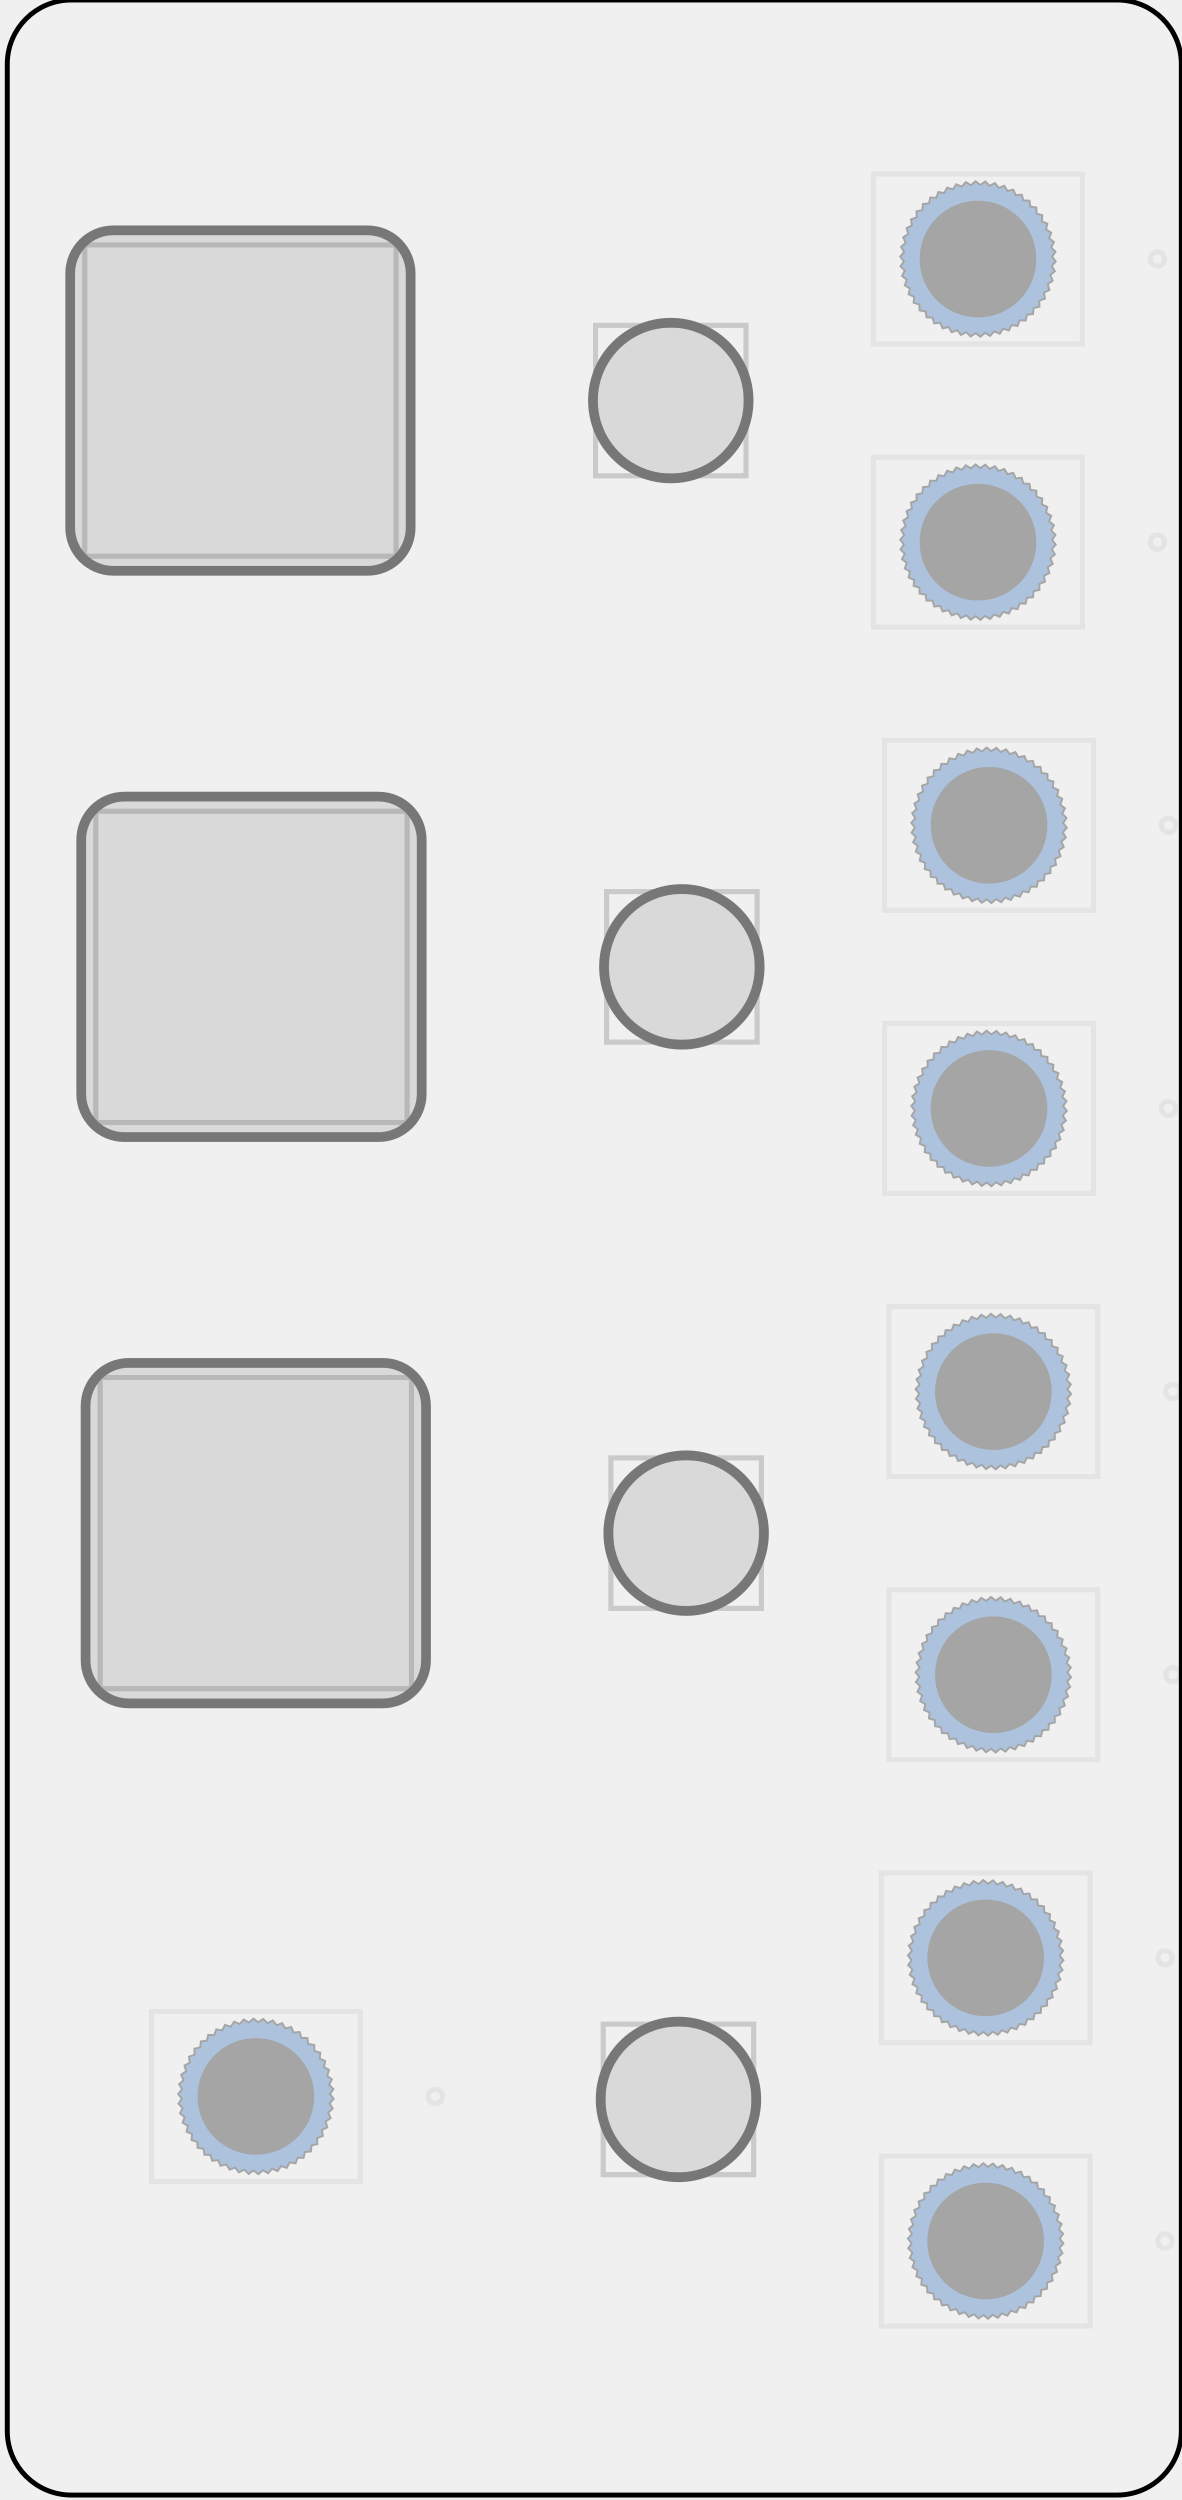
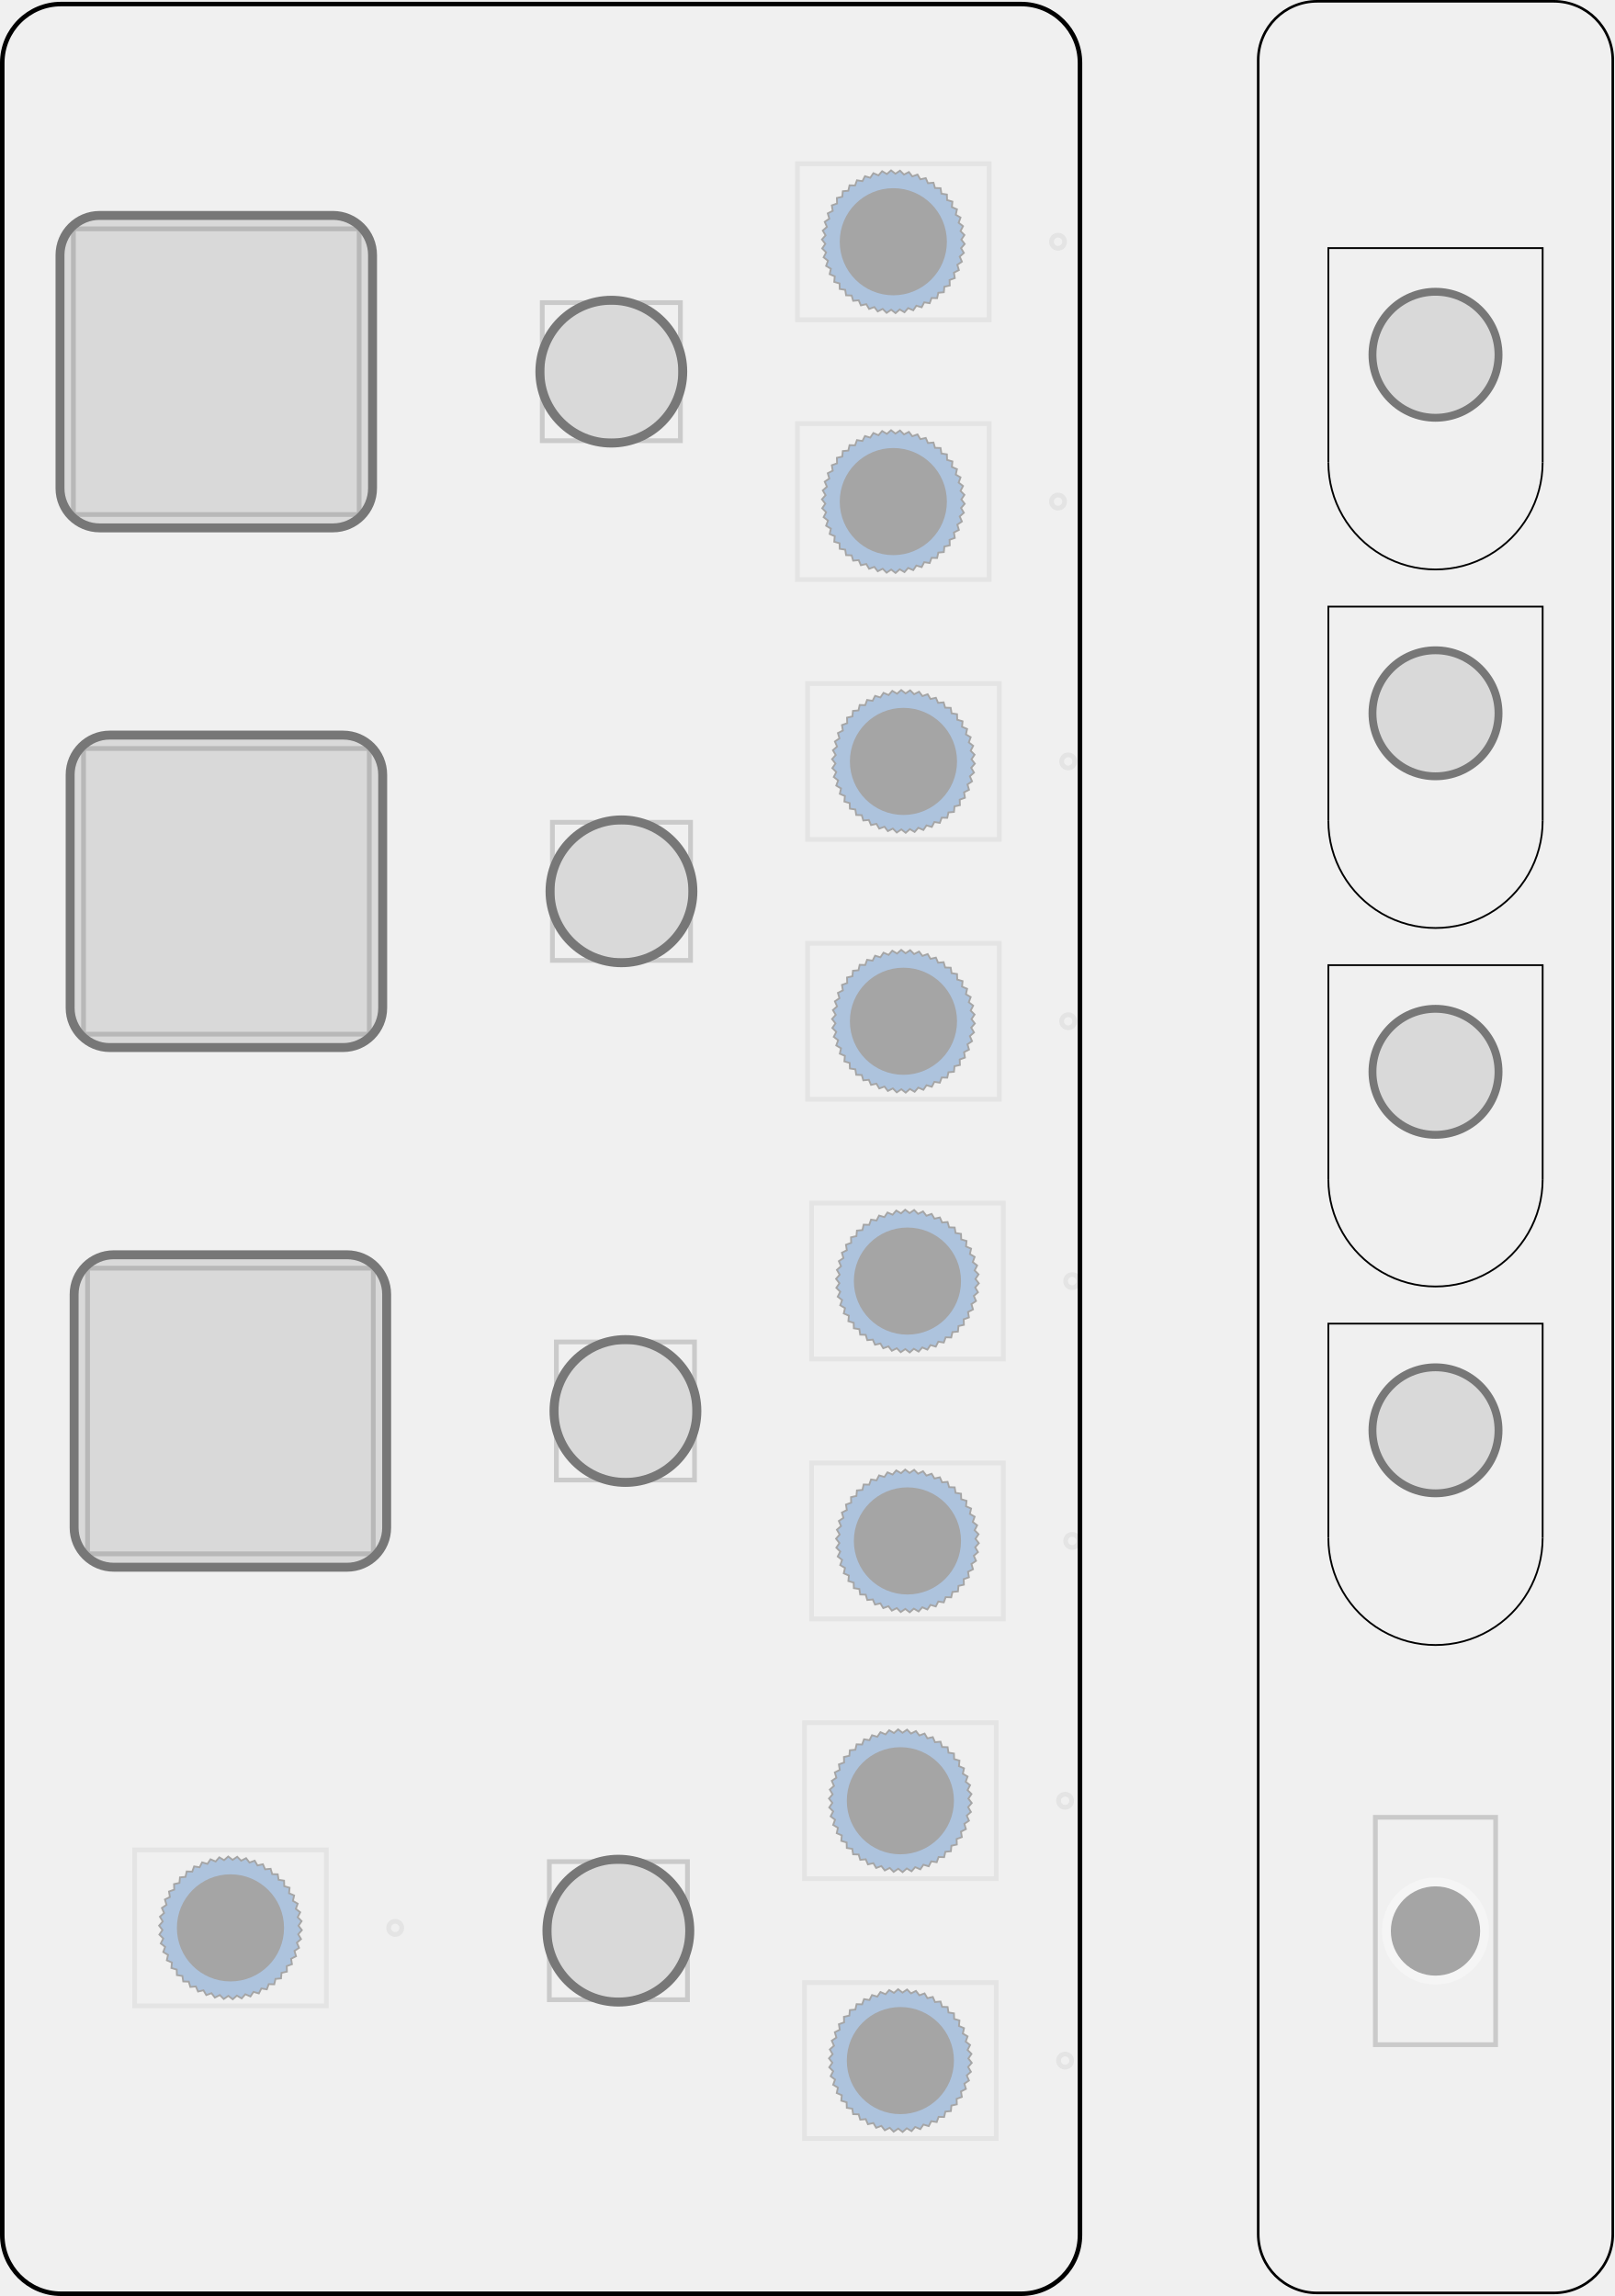
- <svg xmlns="http://www.w3.org/2000/svg" id="svg1308" version="1.1" viewBox="0 0 60.72 128.5" height="485.669" width="229.493">
+ <svg xmlns="http://www.w3.org/2000/svg" id="svg1308" version="1.1" viewBox="0 0 90.38 128.599" height="486.045" width="341.593">
  <defs id="defs1302" />
-   <g id="layer4" style="display:inline">
-     <rect style="opacity:1;fill:none;fill-opacity:1;fill-rule:evenodd;stroke:#000000;stroke-width:0.179;stroke-linejoin:miter;stroke-miterlimit:4;stroke-dasharray:none;stroke-opacity:1" id="rect125" width="29.821" height="128.321" x="70.716" y="-0.137" ry="3.296" />
+   <g id="layer4" style="display:inline" transform="translate(-0.2471144,0.2264702)">
+     <rect style="opacity:1;fill:none;fill-opacity:1;fill-rule:evenodd;stroke:#000000;stroke-width:0.146;stroke-linejoin:miter;stroke-miterlimit:4;stroke-dasharray:none;stroke-opacity:1" id="rect125" width="19.854" height="128.354" x="70.7" y="-0.154" ry="3.297" />
  </g>
-   <g id="g3599" style="opacity:0.314">
+   <g id="g3599" style="opacity:0.314" transform="translate(-0.2471144,0.2264702)">
    <g id="g1114">
      <g id="g1126" transform="translate(66.7424,-60.14419)">
        <rect style="display:inline;opacity:0.314;fill:none;stroke:#767676;stroke-width:0.265;stroke-linecap:square;stroke-miterlimit:4;stroke-dasharray:none;stroke-opacity:1" id="rect1097" width="8.735" height="10.735" x="69.09" y="11.107" transform="rotate(90)" />
        <rect style="display:inline;opacity:0.314;fill:none;stroke:#767676;stroke-width:0.265;stroke-linecap:square;stroke-miterlimit:4;stroke-dasharray:none;stroke-opacity:1" id="rect1105" width="0.735" height="0.735" x="73.09" y="6.883" transform="rotate(90)" ry="4.367" rx="4.368" />
        <g id="g1095" transform="translate(-69.64536,-13.63048)">
          <path style="fill:#1a5fb4;stroke:#000000;stroke-width:0.1" id="path1091" d="m 55.999,89.916 -0.309,0.029 -0.068,0.303 -0.31,-0.01 -0.105,0.292 -0.307,-0.049 -0.141,0.277 -0.298,-0.087 -0.174,0.257 -0.285,-0.123 -0.205,0.233 -0.267,-0.158 -0.233,0.205 -0.245,-0.19 -0.257,0.175 -0.22,-0.22 -0.277,0.141 -0.19,-0.245 -0.292,0.105 -0.158,-0.267 -0.303,0.068 -0.123,-0.285 -0.309,0.029 -0.087,-0.298 -0.31,-0.01 -0.048,-0.307 -0.307,-0.048 -0.01,-0.31 -0.298,-0.087 0.029,-0.309 -0.285,-0.123 0.068,-0.303 -0.267,-0.158 0.105,-0.292 -0.245,-0.19 0.141,-0.277 -0.22,-0.22 0.175,-0.257 -0.19,-0.245 0.205,-0.233 -0.158,-0.267 0.233,-0.205 -0.123,-0.285 0.257,-0.174 -0.087,-0.298 0.277,-0.141 -0.049,-0.307 0.292,-0.105 -0.01,-0.31 0.303,-0.068 0.029,-0.309 0.309,-0.029 0.068,-0.303 0.31,0.01 0.105,-0.292 0.307,0.049 0.141,-0.277 0.298,0.087 0.174,-0.257 0.285,0.123 0.205,-0.233 0.267,0.158 0.233,-0.205 0.245,0.19 0.257,-0.175 0.22,0.22 0.277,-0.141 0.19,0.245 0.292,-0.105 0.158,0.267 0.303,-0.068 0.123,0.285 0.309,-0.029 0.087,0.298 0.31,0.01 0.048,0.307 0.307,0.048 0.01,0.31 0.298,0.087 -0.029,0.309 0.285,0.123 -0.068,0.303 0.267,0.158 -0.105,0.292 0.245,0.19 -0.141,0.277 0.22,0.22 -0.175,0.257 0.19,0.245 -0.205,0.233 0.158,0.267 -0.233,0.205 0.123,0.285 -0.257,0.174 0.087,0.298 -0.277,0.141 0.049,0.307 -0.292,0.105 0.01,0.31 -0.303,0.068 z" />
          <circle cx="53.171" cy="87.088" r="2.375" id="circle1093" style="fill:#000000;stroke:#000000;stroke-width:1.25" />
        </g>
      </g>
      <g id="g1138" transform="translate(66.7424,-45.59074)">
        <rect style="display:inline;opacity:0.314;fill:none;stroke:#767676;stroke-width:0.265;stroke-linecap:square;stroke-miterlimit:4;stroke-dasharray:none;stroke-opacity:1" id="rect1128" width="8.735" height="10.735" x="69.09" y="11.107" transform="rotate(90)" />
        <rect style="display:inline;opacity:0.314;fill:none;stroke:#767676;stroke-width:0.265;stroke-linecap:square;stroke-miterlimit:4;stroke-dasharray:none;stroke-opacity:1" id="rect1130" width="0.735" height="0.735" x="73.09" y="6.883" transform="rotate(90)" ry="4.367" rx="4.368" />
        <g id="g1136" transform="translate(-69.64536,-13.63048)">
          <path style="fill:#1a5fb4;stroke:#000000;stroke-width:0.1" id="path1132" d="m 55.999,89.916 -0.309,0.029 -0.068,0.303 -0.31,-0.01 -0.105,0.292 -0.307,-0.049 -0.141,0.277 -0.298,-0.087 -0.174,0.257 -0.285,-0.123 -0.205,0.233 -0.267,-0.158 -0.233,0.205 -0.245,-0.19 -0.257,0.175 -0.22,-0.22 -0.277,0.141 -0.19,-0.245 -0.292,0.105 -0.158,-0.267 -0.303,0.068 -0.123,-0.285 -0.309,0.029 -0.087,-0.298 -0.31,-0.01 -0.048,-0.307 -0.307,-0.048 -0.01,-0.31 -0.298,-0.087 0.029,-0.309 -0.285,-0.123 0.068,-0.303 -0.267,-0.158 0.105,-0.292 -0.245,-0.19 0.141,-0.277 -0.22,-0.22 0.175,-0.257 -0.19,-0.245 0.205,-0.233 -0.158,-0.267 0.233,-0.205 -0.123,-0.285 0.257,-0.174 -0.087,-0.298 0.277,-0.141 -0.049,-0.307 0.292,-0.105 -0.01,-0.31 0.303,-0.068 0.029,-0.309 0.309,-0.029 0.068,-0.303 0.31,0.01 0.105,-0.292 0.307,0.049 0.141,-0.277 0.298,0.087 0.174,-0.257 0.285,0.123 0.205,-0.233 0.267,0.158 0.233,-0.205 0.245,0.19 0.257,-0.175 0.22,0.22 0.277,-0.141 0.19,0.245 0.292,-0.105 0.158,0.267 0.303,-0.068 0.123,0.285 0.309,-0.029 0.087,0.298 0.31,0.01 0.048,0.307 0.307,0.048 0.01,0.31 0.298,0.087 -0.029,0.309 0.285,0.123 -0.068,0.303 0.267,0.158 -0.105,0.292 0.245,0.19 -0.141,0.277 0.22,0.22 -0.175,0.257 0.19,0.245 -0.205,0.233 0.158,0.267 -0.233,0.205 0.123,0.285 -0.257,0.174 0.087,0.298 -0.277,0.141 0.049,0.307 -0.292,0.105 0.01,0.31 -0.303,0.068 z" />
          <circle cx="53.171" cy="87.088" r="2.375" id="circle1134" style="fill:#000000;stroke:#000000;stroke-width:1.25" />
        </g>
      </g>
    </g>
    <g id="g1128">
      <g id="g1150" transform="translate(67.31053,-31.03728)">
        <rect style="display:inline;opacity:0.314;fill:none;stroke:#767676;stroke-width:0.265;stroke-linecap:square;stroke-miterlimit:4;stroke-dasharray:none;stroke-opacity:1" id="rect1140" width="8.735" height="10.735" x="69.09" y="11.107" transform="rotate(90)" />
        <rect style="display:inline;opacity:0.314;fill:none;stroke:#767676;stroke-width:0.265;stroke-linecap:square;stroke-miterlimit:4;stroke-dasharray:none;stroke-opacity:1" id="rect1142" width="0.735" height="0.735" x="73.09" y="6.883" transform="rotate(90)" ry="4.367" rx="4.368" />
        <g id="g1148" transform="translate(-69.64536,-13.63048)">
          <path style="fill:#1a5fb4;stroke:#000000;stroke-width:0.1" id="path1144" d="m 55.999,89.916 -0.309,0.029 -0.068,0.303 -0.31,-0.01 -0.105,0.292 -0.307,-0.049 -0.141,0.277 -0.298,-0.087 -0.174,0.257 -0.285,-0.123 -0.205,0.233 -0.267,-0.158 -0.233,0.205 -0.245,-0.19 -0.257,0.175 -0.22,-0.22 -0.277,0.141 -0.19,-0.245 -0.292,0.105 -0.158,-0.267 -0.303,0.068 -0.123,-0.285 -0.309,0.029 -0.087,-0.298 -0.31,-0.01 -0.048,-0.307 -0.307,-0.048 -0.01,-0.31 -0.298,-0.087 0.029,-0.309 -0.285,-0.123 0.068,-0.303 -0.267,-0.158 0.105,-0.292 -0.245,-0.19 0.141,-0.277 -0.22,-0.22 0.175,-0.257 -0.19,-0.245 0.205,-0.233 -0.158,-0.267 0.233,-0.205 -0.123,-0.285 0.257,-0.174 -0.087,-0.298 0.277,-0.141 -0.049,-0.307 0.292,-0.105 -0.01,-0.31 0.303,-0.068 0.029,-0.309 0.309,-0.029 0.068,-0.303 0.31,0.01 0.105,-0.292 0.307,0.049 0.141,-0.277 0.298,0.087 0.174,-0.257 0.285,0.123 0.205,-0.233 0.267,0.158 0.233,-0.205 0.245,0.19 0.257,-0.175 0.22,0.22 0.277,-0.141 0.19,0.245 0.292,-0.105 0.158,0.267 0.303,-0.068 0.123,0.285 0.309,-0.029 0.087,0.298 0.31,0.01 0.048,0.307 0.307,0.048 0.01,0.31 0.298,0.087 -0.029,0.309 0.285,0.123 -0.068,0.303 0.267,0.158 -0.105,0.292 0.245,0.19 -0.141,0.277 0.22,0.22 -0.175,0.257 0.19,0.245 -0.205,0.233 0.158,0.267 -0.233,0.205 0.123,0.285 -0.257,0.174 0.087,0.298 -0.277,0.141 0.049,0.307 -0.292,0.105 0.01,0.31 -0.303,0.068 z" />
          <circle cx="53.171" cy="87.088" r="2.375" id="circle1146" style="fill:#000000;stroke:#000000;stroke-width:1.25" />
        </g>
      </g>
      <g id="g1162" transform="translate(67.31053,-16.48382)">
        <rect style="display:inline;opacity:0.314;fill:none;stroke:#767676;stroke-width:0.265;stroke-linecap:square;stroke-miterlimit:4;stroke-dasharray:none;stroke-opacity:1" id="rect1152" width="8.735" height="10.735" x="69.09" y="11.107" transform="rotate(90)" />
        <rect style="display:inline;opacity:0.314;fill:none;stroke:#767676;stroke-width:0.265;stroke-linecap:square;stroke-miterlimit:4;stroke-dasharray:none;stroke-opacity:1" id="rect1154" width="0.735" height="0.735" x="73.09" y="6.883" transform="rotate(90)" ry="4.367" rx="4.368" />
        <g id="g1160" transform="translate(-69.64536,-13.63048)">
          <path style="fill:#1a5fb4;stroke:#000000;stroke-width:0.1" id="path1156" d="m 55.999,89.916 -0.309,0.029 -0.068,0.303 -0.31,-0.01 -0.105,0.292 -0.307,-0.049 -0.141,0.277 -0.298,-0.087 -0.174,0.257 -0.285,-0.123 -0.205,0.233 -0.267,-0.158 -0.233,0.205 -0.245,-0.19 -0.257,0.175 -0.22,-0.22 -0.277,0.141 -0.19,-0.245 -0.292,0.105 -0.158,-0.267 -0.303,0.068 -0.123,-0.285 -0.309,0.029 -0.087,-0.298 -0.31,-0.01 -0.048,-0.307 -0.307,-0.048 -0.01,-0.31 -0.298,-0.087 0.029,-0.309 -0.285,-0.123 0.068,-0.303 -0.267,-0.158 0.105,-0.292 -0.245,-0.19 0.141,-0.277 -0.22,-0.22 0.175,-0.257 -0.19,-0.245 0.205,-0.233 -0.158,-0.267 0.233,-0.205 -0.123,-0.285 0.257,-0.174 -0.087,-0.298 0.277,-0.141 -0.049,-0.307 0.292,-0.105 -0.01,-0.31 0.303,-0.068 0.029,-0.309 0.309,-0.029 0.068,-0.303 0.31,0.01 0.105,-0.292 0.307,0.049 0.141,-0.277 0.298,0.087 0.174,-0.257 0.285,0.123 0.205,-0.233 0.267,0.158 0.233,-0.205 0.245,0.19 0.257,-0.175 0.22,0.22 0.277,-0.141 0.19,0.245 0.292,-0.105 0.158,0.267 0.303,-0.068 0.123,0.285 0.309,-0.029 0.087,0.298 0.31,0.01 0.048,0.307 0.307,0.048 0.01,0.31 0.298,0.087 -0.029,0.309 0.285,0.123 -0.068,0.303 0.267,0.158 -0.105,0.292 0.245,0.19 -0.141,0.277 0.22,0.22 -0.175,0.257 0.19,0.245 -0.205,0.233 0.158,0.267 -0.233,0.205 0.123,0.285 -0.257,0.174 0.087,0.298 -0.277,0.141 0.049,0.307 -0.292,0.105 0.01,0.31 -0.303,0.068 z" />
          <circle cx="53.171" cy="87.088" r="2.375" id="circle1158" style="fill:#000000;stroke:#000000;stroke-width:1.25" />
        </g>
      </g>
    </g>
    <g id="g1142">
      <g id="g1174" transform="translate(67.53302,-1.930367)">
        <rect style="display:inline;opacity:0.314;fill:none;stroke:#767676;stroke-width:0.265;stroke-linecap:square;stroke-miterlimit:4;stroke-dasharray:none;stroke-opacity:1" id="rect1164" width="8.735" height="10.735" x="69.09" y="11.107" transform="rotate(90)" />
        <rect style="display:inline;opacity:0.314;fill:none;stroke:#767676;stroke-width:0.265;stroke-linecap:square;stroke-miterlimit:4;stroke-dasharray:none;stroke-opacity:1" id="rect1166" width="0.735" height="0.735" x="73.09" y="6.883" transform="rotate(90)" ry="4.367" rx="4.368" />
        <g id="g1172" transform="translate(-69.64536,-13.63048)">
          <path style="fill:#1a5fb4;stroke:#000000;stroke-width:0.1" id="path1168" d="m 55.999,89.916 -0.309,0.029 -0.068,0.303 -0.31,-0.01 -0.105,0.292 -0.307,-0.049 -0.141,0.277 -0.298,-0.087 -0.174,0.257 -0.285,-0.123 -0.205,0.233 -0.267,-0.158 -0.233,0.205 -0.245,-0.19 -0.257,0.175 -0.22,-0.22 -0.277,0.141 -0.19,-0.245 -0.292,0.105 -0.158,-0.267 -0.303,0.068 -0.123,-0.285 -0.309,0.029 -0.087,-0.298 -0.31,-0.01 -0.048,-0.307 -0.307,-0.048 -0.01,-0.31 -0.298,-0.087 0.029,-0.309 -0.285,-0.123 0.068,-0.303 -0.267,-0.158 0.105,-0.292 -0.245,-0.19 0.141,-0.277 -0.22,-0.22 0.175,-0.257 -0.19,-0.245 0.205,-0.233 -0.158,-0.267 0.233,-0.205 -0.123,-0.285 0.257,-0.174 -0.087,-0.298 0.277,-0.141 -0.049,-0.307 0.292,-0.105 -0.01,-0.31 0.303,-0.068 0.029,-0.309 0.309,-0.029 0.068,-0.303 0.31,0.01 0.105,-0.292 0.307,0.049 0.141,-0.277 0.298,0.087 0.174,-0.257 0.285,0.123 0.205,-0.233 0.267,0.158 0.233,-0.205 0.245,0.19 0.257,-0.175 0.22,0.22 0.277,-0.141 0.19,0.245 0.292,-0.105 0.158,0.267 0.303,-0.068 0.123,0.285 0.309,-0.029 0.087,0.298 0.31,0.01 0.048,0.307 0.307,0.048 0.01,0.31 0.298,0.087 -0.029,0.309 0.285,0.123 -0.068,0.303 0.267,0.158 -0.105,0.292 0.245,0.19 -0.141,0.277 0.22,0.22 -0.175,0.257 0.19,0.245 -0.205,0.233 0.158,0.267 -0.233,0.205 0.123,0.285 -0.257,0.174 0.087,0.298 -0.277,0.141 0.049,0.307 -0.292,0.105 0.01,0.31 -0.303,0.068 z" />
          <circle cx="53.171" cy="87.088" r="2.375" id="circle1170" style="fill:#000000;stroke:#000000;stroke-width:1.25" />
        </g>
      </g>
      <g id="g1186" transform="translate(67.53302,12.6231)">
        <rect style="display:inline;opacity:0.314;fill:none;stroke:#767676;stroke-width:0.265;stroke-linecap:square;stroke-miterlimit:4;stroke-dasharray:none;stroke-opacity:1" id="rect1176" width="8.735" height="10.735" x="69.09" y="11.107" transform="rotate(90)" />
        <rect style="display:inline;opacity:0.314;fill:none;stroke:#767676;stroke-width:0.265;stroke-linecap:square;stroke-miterlimit:4;stroke-dasharray:none;stroke-opacity:1" id="rect1178" width="0.735" height="0.735" x="73.09" y="6.883" transform="rotate(90)" ry="4.367" rx="4.368" />
        <g id="g1184" transform="translate(-69.64536,-13.63048)">
          <path style="fill:#1a5fb4;stroke:#000000;stroke-width:0.1" id="path1180" d="m 55.999,89.916 -0.309,0.029 -0.068,0.303 -0.31,-0.01 -0.105,0.292 -0.307,-0.049 -0.141,0.277 -0.298,-0.087 -0.174,0.257 -0.285,-0.123 -0.205,0.233 -0.267,-0.158 -0.233,0.205 -0.245,-0.19 -0.257,0.175 -0.22,-0.22 -0.277,0.141 -0.19,-0.245 -0.292,0.105 -0.158,-0.267 -0.303,0.068 -0.123,-0.285 -0.309,0.029 -0.087,-0.298 -0.31,-0.01 -0.048,-0.307 -0.307,-0.048 -0.01,-0.31 -0.298,-0.087 0.029,-0.309 -0.285,-0.123 0.068,-0.303 -0.267,-0.158 0.105,-0.292 -0.245,-0.19 0.141,-0.277 -0.22,-0.22 0.175,-0.257 -0.19,-0.245 0.205,-0.233 -0.158,-0.267 0.233,-0.205 -0.123,-0.285 0.257,-0.174 -0.087,-0.298 0.277,-0.141 -0.049,-0.307 0.292,-0.105 -0.01,-0.31 0.303,-0.068 0.029,-0.309 0.309,-0.029 0.068,-0.303 0.31,0.01 0.105,-0.292 0.307,0.049 0.141,-0.277 0.298,0.087 0.174,-0.257 0.285,0.123 0.205,-0.233 0.267,0.158 0.233,-0.205 0.245,0.19 0.257,-0.175 0.22,0.22 0.277,-0.141 0.19,0.245 0.292,-0.105 0.158,0.267 0.303,-0.068 0.123,0.285 0.309,-0.029 0.087,0.298 0.31,0.01 0.048,0.307 0.307,0.048 0.01,0.31 0.298,0.087 -0.029,0.309 0.285,0.123 -0.068,0.303 0.267,0.158 -0.105,0.292 0.245,0.19 -0.141,0.277 0.22,0.22 -0.175,0.257 0.19,0.245 -0.205,0.233 0.158,0.267 -0.233,0.205 0.123,0.285 -0.257,0.174 0.087,0.298 -0.277,0.141 0.049,0.307 -0.292,0.105 0.01,0.31 -0.303,0.068 z" />
          <circle cx="53.171" cy="87.088" r="2.375" id="circle1182" style="fill:#000000;stroke:#000000;stroke-width:1.25" />
        </g>
      </g>
    </g>
    <g id="g1156">
      <g id="g1198" transform="translate(67.13743,27.17656)">
        <rect style="display:inline;opacity:0.314;fill:none;stroke:#767676;stroke-width:0.265;stroke-linecap:square;stroke-miterlimit:4;stroke-dasharray:none;stroke-opacity:1" id="rect1188" width="8.735" height="10.735" x="69.09" y="11.107" transform="rotate(90)" />
        <rect style="display:inline;opacity:0.314;fill:none;stroke:#767676;stroke-width:0.265;stroke-linecap:square;stroke-miterlimit:4;stroke-dasharray:none;stroke-opacity:1" id="rect1190" width="0.735" height="0.735" x="73.09" y="6.883" transform="rotate(90)" ry="4.367" rx="4.368" />
        <g id="g1196" transform="translate(-69.64536,-13.63048)">
          <path style="fill:#1a5fb4;stroke:#000000;stroke-width:0.1" id="path1192" d="m 55.999,89.916 -0.309,0.029 -0.068,0.303 -0.31,-0.01 -0.105,0.292 -0.307,-0.049 -0.141,0.277 -0.298,-0.087 -0.174,0.257 -0.285,-0.123 -0.205,0.233 -0.267,-0.158 -0.233,0.205 -0.245,-0.19 -0.257,0.175 -0.22,-0.22 -0.277,0.141 -0.19,-0.245 -0.292,0.105 -0.158,-0.267 -0.303,0.068 -0.123,-0.285 -0.309,0.029 -0.087,-0.298 -0.31,-0.01 -0.048,-0.307 -0.307,-0.048 -0.01,-0.31 -0.298,-0.087 0.029,-0.309 -0.285,-0.123 0.068,-0.303 -0.267,-0.158 0.105,-0.292 -0.245,-0.19 0.141,-0.277 -0.22,-0.22 0.175,-0.257 -0.19,-0.245 0.205,-0.233 -0.158,-0.267 0.233,-0.205 -0.123,-0.285 0.257,-0.174 -0.087,-0.298 0.277,-0.141 -0.049,-0.307 0.292,-0.105 -0.01,-0.31 0.303,-0.068 0.029,-0.309 0.309,-0.029 0.068,-0.303 0.31,0.01 0.105,-0.292 0.307,0.049 0.141,-0.277 0.298,0.087 0.174,-0.257 0.285,0.123 0.205,-0.233 0.267,0.158 0.233,-0.205 0.245,0.19 0.257,-0.175 0.22,0.22 0.277,-0.141 0.19,0.245 0.292,-0.105 0.158,0.267 0.303,-0.068 0.123,0.285 0.309,-0.029 0.087,0.298 0.31,0.01 0.048,0.307 0.307,0.048 0.01,0.31 0.298,0.087 -0.029,0.309 0.285,0.123 -0.068,0.303 0.267,0.158 -0.105,0.292 0.245,0.19 -0.141,0.277 0.22,0.22 -0.175,0.257 0.19,0.245 -0.205,0.233 0.158,0.267 -0.233,0.205 0.123,0.285 -0.257,0.174 0.087,0.298 -0.277,0.141 0.049,0.307 -0.292,0.105 0.01,0.31 -0.303,0.068 z" />
          <circle cx="53.171" cy="87.088" r="2.375" id="circle1194" style="fill:#000000;stroke:#000000;stroke-width:1.25" />
        </g>
      </g>
      <g id="g1210" transform="translate(67.13743,41.73002)">
        <rect style="display:inline;opacity:0.314;fill:none;stroke:#767676;stroke-width:0.265;stroke-linecap:square;stroke-miterlimit:4;stroke-dasharray:none;stroke-opacity:1" id="rect1200" width="8.735" height="10.735" x="69.09" y="11.107" transform="rotate(90)" />
        <rect style="display:inline;opacity:0.314;fill:none;stroke:#767676;stroke-width:0.265;stroke-linecap:square;stroke-miterlimit:4;stroke-dasharray:none;stroke-opacity:1" id="rect1202" width="0.735" height="0.735" x="73.09" y="6.883" transform="rotate(90)" ry="4.367" rx="4.368" />
        <g id="g1208" transform="translate(-69.64536,-13.63048)">
          <path style="fill:#1a5fb4;stroke:#000000;stroke-width:0.1" id="path1204" d="m 55.999,89.916 -0.309,0.029 -0.068,0.303 -0.31,-0.01 -0.105,0.292 -0.307,-0.049 -0.141,0.277 -0.298,-0.087 -0.174,0.257 -0.285,-0.123 -0.205,0.233 -0.267,-0.158 -0.233,0.205 -0.245,-0.19 -0.257,0.175 -0.22,-0.22 -0.277,0.141 -0.19,-0.245 -0.292,0.105 -0.158,-0.267 -0.303,0.068 -0.123,-0.285 -0.309,0.029 -0.087,-0.298 -0.31,-0.01 -0.048,-0.307 -0.307,-0.048 -0.01,-0.31 -0.298,-0.087 0.029,-0.309 -0.285,-0.123 0.068,-0.303 -0.267,-0.158 0.105,-0.292 -0.245,-0.19 0.141,-0.277 -0.22,-0.22 0.175,-0.257 -0.19,-0.245 0.205,-0.233 -0.158,-0.267 0.233,-0.205 -0.123,-0.285 0.257,-0.174 -0.087,-0.298 0.277,-0.141 -0.049,-0.307 0.292,-0.105 -0.01,-0.31 0.303,-0.068 0.029,-0.309 0.309,-0.029 0.068,-0.303 0.31,0.01 0.105,-0.292 0.307,0.049 0.141,-0.277 0.298,0.087 0.174,-0.257 0.285,0.123 0.205,-0.233 0.267,0.158 0.233,-0.205 0.245,0.19 0.257,-0.175 0.22,0.22 0.277,-0.141 0.19,0.245 0.292,-0.105 0.158,0.267 0.303,-0.068 0.123,0.285 0.309,-0.029 0.087,0.298 0.31,0.01 0.048,0.307 0.307,0.048 0.01,0.31 0.298,0.087 -0.029,0.309 0.285,0.123 -0.068,0.303 0.267,0.158 -0.105,0.292 0.245,0.19 -0.141,0.277 0.22,0.22 -0.175,0.257 0.19,0.245 -0.205,0.233 0.158,0.267 -0.233,0.205 0.123,0.285 -0.257,0.174 0.087,0.298 -0.277,0.141 0.049,0.307 -0.292,0.105 0.01,0.31 -0.303,0.068 z" />
          <circle cx="53.171" cy="87.088" r="2.375" id="circle1206" style="fill:#000000;stroke:#000000;stroke-width:1.25" />
        </g>
      </g>
    </g>
    <g id="g1253" transform="translate(2.645834,1.630914)">
      <rect style="display:inline;opacity:0.314;fill:none;stroke:#767676;stroke-width:0.265;stroke-linecap:square;stroke-miterlimit:4;stroke-dasharray:none;stroke-opacity:1" id="rect1230" width="8.735" height="10.735" x="101.756" y="-15.874" transform="rotate(90)" />
      <rect style="display:inline;opacity:0.314;fill:none;stroke:#767676;stroke-width:0.265;stroke-linecap:square;stroke-miterlimit:4;stroke-dasharray:none;stroke-opacity:1" id="rect1232" width="0.735" height="0.735" x="105.756" y="-20.098" transform="rotate(90)" ry="4.367" rx="4.368" />
      <path style="fill:#1a5fb4;stroke:#000000;stroke-width:0.1" id="path1234" d="m 13.335,108.952 -0.309,0.029 -0.068,0.303 -0.31,-0.01 -0.105,0.292 -0.307,-0.049 -0.141,0.277 -0.298,-0.087 -0.174,0.257 -0.285,-0.123 -0.205,0.233 -0.267,-0.158 -0.233,0.205 -0.245,-0.19 -0.257,0.175 -0.22,-0.22 -0.277,0.141 -0.19,-0.245 -0.292,0.105 -0.158,-0.267 -0.303,0.068 -0.123,-0.285 -0.309,0.029 -0.087,-0.298 -0.31,-0.01 -0.048,-0.307 -0.307,-0.049 -0.01,-0.31 -0.298,-0.087 0.029,-0.309 -0.285,-0.123 0.068,-0.303 -0.267,-0.158 0.105,-0.292 -0.245,-0.19 0.141,-0.277 -0.22,-0.22 0.175,-0.257 -0.19,-0.245 0.205,-0.233 -0.158,-0.267 0.233,-0.205 -0.123,-0.285 0.257,-0.174 -0.087,-0.298 0.277,-0.141 -0.049,-0.307 0.292,-0.105 -0.01,-0.31 0.303,-0.068 0.029,-0.309 0.309,-0.029 0.068,-0.303 0.31,0.01 0.105,-0.292 0.307,0.049 0.141,-0.277 0.298,0.087 0.174,-0.257 0.285,0.123 0.205,-0.233 0.267,0.158 0.233,-0.205 0.245,0.19 0.257,-0.175 0.22,0.22 0.277,-0.141 0.19,0.245 0.292,-0.105 0.158,0.267 0.303,-0.068 0.123,0.285 0.309,-0.029 0.087,0.298 0.31,0.01 0.048,0.307 0.307,0.049 0.01,0.31 0.298,0.086 -0.029,0.309 0.285,0.123 -0.068,0.303 0.267,0.158 -0.105,0.292 0.245,0.19 -0.141,0.277 0.22,0.22 -0.175,0.257 0.19,0.245 -0.205,0.233 0.158,0.267 -0.233,0.205 0.123,0.285 -0.257,0.174 0.087,0.298 -0.277,0.141 0.049,0.307 -0.292,0.105 0.01,0.31 -0.303,0.068 z" />
      <circle cx="10.506" cy="106.123" r="2.375" id="circle1236" style="fill:#000000;stroke:#000000;stroke-width:1.25" />
    </g>
  </g>
-   <g id="layer1" />
-   <g id="g1317" style="display:none">
+   <g id="layer1" transform="translate(-0.2471144,0.2264702)" />
+   <g id="g1317" style="display:none" transform="translate(-0.2471144,0.2264702)">
    <g id="panel" style="display:none">
      <rect x="0" y="0" width="60.72" height="128.5" rx="0" ry="0" style="fill:#ffffff;stroke:none;stroke-width:0mm" id="rect1314" />
    </g>
  </g>
-   <g id="g1334" style="display:none">
+   <g id="g1334" style="display:none" transform="translate(-0.2471144,0.2264702)">
    <g id="g1332" style="display:none">
      <rect x="0" y="0" width="60.72" height="128.5" rx="0" ry="0" style="fill:#ffffff;stroke:none;stroke-width:0mm" id="rect1330" />
    </g>
  </g>
-   <g id="jacks-group" style="display:inline">
+   <g id="jacks-group" style="display:inline" transform="translate(-0.2471144,0.2264702)">
    <g id="g1485">
      <g id="g1476" />
      <g id="g1480" />
      <g id="g1483" />
    </g>
    <g id="g1522">
      <g id="g1512" />
      <g id="g1516" />
      <g id="g1520" />
    </g>
    <g id="g3150">
      <g id="g3137" />
      <g id="g3141" />
      <g id="g3144" />
      <g id="g3148" />
    </g>
  </g>
-   <g id="layer2" style="display:inline" />
-   <g id="layer3" style="display:inline;opacity:0.996">
+   <g id="layer2" style="display:inline" transform="translate(-0.2471144,0.2264702)" />
+   <g id="layer3" style="display:inline;opacity:0.996" transform="translate(-0.2471144,0.2264702)">
    <g id="g1000" transform="translate(0.5291666,4.82673)">
      <rect style="display:inline;opacity:0.314;fill:none;stroke:#767676;stroke-width:0.265;stroke-linecap:square;stroke-miterlimit:4;stroke-dasharray:none;stroke-opacity:1" id="rect916" width="16" height="16" x="3.828" y="7.763" />
      <rect style="display:inline;fill:#000000;fill-opacity:0.094;stroke:#767676;stroke-width:0.5;stroke-linecap:square;stroke-linejoin:miter;stroke-miterlimit:4;stroke-dasharray:none;stroke-opacity:1" id="rect921" width="17.5" height="17.5" x="3.078" y="7.013" ry="2.218" rx="2.218" />
    </g>
    <g id="g972" transform="translate(63.51669,-13.96055)">
      <rect style="display:inline;opacity:0.314;fill:none;stroke:#767676;stroke-width:0.265;stroke-linecap:square;stroke-miterlimit:4;stroke-dasharray:none;stroke-opacity:1" id="rect960" width="7.735" height="7.735" x="-32.906" y="30.683" />
      <circle style="opacity:1;fill:#000000;fill-opacity:0.094;stroke:#767676;stroke-width:0.5;stroke-linecap:square;stroke-linejoin:miter;stroke-miterlimit:4;stroke-dasharray:none;stroke-opacity:1" id="path968" cx="-29.039" cy="34.55" r="4" />
    </g>
    <g id="g982" transform="translate(64.08482,15.14636)">
      <rect style="display:inline;opacity:0.314;fill:none;stroke:#767676;stroke-width:0.265;stroke-linecap:square;stroke-miterlimit:4;stroke-dasharray:none;stroke-opacity:1" id="rect978" width="7.735" height="7.735" x="-32.906" y="30.683" />
      <circle style="opacity:1;fill:#000000;fill-opacity:0.094;stroke:#767676;stroke-width:0.5;stroke-linecap:square;stroke-linejoin:miter;stroke-miterlimit:4;stroke-dasharray:none;stroke-opacity:1" id="circle980" cx="-29.039" cy="34.55" r="4" />
    </g>
    <g id="g988" transform="translate(64.3073,44.25328)">
      <rect style="display:inline;opacity:0.314;fill:none;stroke:#767676;stroke-width:0.265;stroke-linecap:square;stroke-miterlimit:4;stroke-dasharray:none;stroke-opacity:1" id="rect984" width="7.735" height="7.735" x="-32.906" y="30.683" />
      <circle style="opacity:1;fill:#000000;fill-opacity:0.094;stroke:#767676;stroke-width:0.5;stroke-linecap:square;stroke-linejoin:miter;stroke-miterlimit:4;stroke-dasharray:none;stroke-opacity:1" id="circle986" cx="-29.039" cy="34.55" r="4" />
    </g>
    <g id="g994" transform="translate(63.91171,73.3602)">
      <rect style="display:inline;opacity:0.314;fill:none;stroke:#767676;stroke-width:0.265;stroke-linecap:square;stroke-miterlimit:4;stroke-dasharray:none;stroke-opacity:1" id="rect990" width="7.735" height="7.735" x="-32.906" y="30.683" />
      <circle style="opacity:1;fill:#000000;fill-opacity:0.094;stroke:#767676;stroke-width:0.5;stroke-linecap:square;stroke-linejoin:miter;stroke-miterlimit:4;stroke-dasharray:none;stroke-opacity:1" id="circle992" cx="-29.039" cy="34.55" r="4" />
    </g>
    <g id="g1006" transform="translate(1.097298,33.93364)">
      <rect style="display:inline;opacity:0.314;fill:none;stroke:#767676;stroke-width:0.265;stroke-linecap:square;stroke-miterlimit:4;stroke-dasharray:none;stroke-opacity:1" id="rect1002" width="16" height="16" x="3.828" y="7.763" />
      <rect style="display:inline;fill:#000000;fill-opacity:0.094;stroke:#767676;stroke-width:0.5;stroke-linecap:square;stroke-linejoin:miter;stroke-miterlimit:4;stroke-dasharray:none;stroke-opacity:1" id="rect1004" width="17.5" height="17.5" x="3.078" y="7.013" ry="2.218" rx="2.218" />
    </g>
    <g id="g1012" transform="translate(1.319782,63.04056)">
      <rect style="display:inline;opacity:0.314;fill:none;stroke:#767676;stroke-width:0.265;stroke-linecap:square;stroke-miterlimit:4;stroke-dasharray:none;stroke-opacity:1" id="rect1008" width="16" height="16" x="3.828" y="7.763" />
      <rect style="display:inline;fill:#000000;fill-opacity:0.094;stroke:#767676;stroke-width:0.5;stroke-linecap:square;stroke-linejoin:miter;stroke-miterlimit:4;stroke-dasharray:none;stroke-opacity:1" id="rect1010" width="17.5" height="17.5" x="3.078" y="7.013" ry="2.218" rx="2.218" />
    </g>
-     <g id="g1089" transform="rotate(180,32.46086,57.91463)">
+     <g id="g1089" transform="rotate(180,29.96086,59.27641)">
      <rect style="display:inline;opacity:0.314;fill:none;stroke:#767676;stroke-width:0.265;stroke-linecap:square;stroke-miterlimit:4;stroke-dasharray:none;stroke-opacity:1" id="rect1085" width="6.735" height="12.735" x="-24.073" y="4.257" />
      <circle cx="-20.705" cy="10.624" id="circle1087" style="opacity:0.314;fill:#000000;stroke:#ffffff;stroke-width:0.5" r="2.75" />
    </g>
-     <g id="g1238" transform="translate(118.5335,-7.111823)">
+     <g id="g1238" transform="rotate(-90,20.19849,-33.90075)">
      <path id="path1220" style="display:inline;opacity:1;fill:none;fill-opacity:1;stroke:#000000;stroke-width:0.1;stroke-linejoin:miter;stroke-miterlimit:4;stroke-dasharray:none;stroke-opacity:1" d="m -39.371,32.528 c -2.144,0 -4.124,-1.144 -5.196,-3 -1.072,-1.856 -1.072,-4.144 0,-6 1.072,-1.856 3.053,-3 5.196,-3" />
      <path id="rect1223" style="display:inline;opacity:1;fill:none;fill-opacity:1;stroke:#000000;stroke-width:0.1;stroke-linejoin:miter;stroke-miterlimit:4;stroke-dasharray:none;stroke-opacity:1" d="m -39.371,20.528 h 12 v 12 h -12" />
      <ellipse style="fill:#000000;fill-opacity:0.094;stroke:#767676;stroke-width:0.441;stroke-linecap:square;stroke-linejoin:miter;stroke-miterlimit:4;stroke-dasharray:none;stroke-opacity:1" id="circle1160" cx="-33.346" cy="26.528" rx="3.529" ry="3.529" />
    </g>
-     <g id="g1246" transform="translate(118.9201,11.73428)">
+     <g id="g1246" transform="rotate(-90,30.2389,-23.86034)">
      <path id="path1240" style="display:inline;opacity:1;fill:none;fill-opacity:1;stroke:#000000;stroke-width:0.1;stroke-linejoin:miter;stroke-miterlimit:4;stroke-dasharray:none;stroke-opacity:1" d="m -39.371,32.528 c -2.144,0 -4.124,-1.144 -5.196,-3 -1.072,-1.856 -1.072,-4.144 0,-6 1.072,-1.856 3.053,-3 5.196,-3" />
      <path id="path1242" style="display:inline;opacity:1;fill:none;fill-opacity:1;stroke:#000000;stroke-width:0.1;stroke-linejoin:miter;stroke-miterlimit:4;stroke-dasharray:none;stroke-opacity:1" d="m -39.371,20.528 h 12 v 12 h -12" />
      <ellipse style="fill:#000000;fill-opacity:0.094;stroke:#767676;stroke-width:0.441;stroke-linecap:square;stroke-linejoin:miter;stroke-miterlimit:4;stroke-dasharray:none;stroke-opacity:1" id="ellipse1244" cx="-33.346" cy="26.528" rx="3.529" ry="3.529" />
    </g>
-     <g id="g1254" transform="translate(118.7395,30.58038)">
+     <g id="g1254" transform="rotate(-90,40.27931,-13.81993)">
      <path id="path1248" style="display:inline;opacity:1;fill:none;fill-opacity:1;stroke:#000000;stroke-width:0.1;stroke-linejoin:miter;stroke-miterlimit:4;stroke-dasharray:none;stroke-opacity:1" d="m -39.371,32.528 c -2.144,0 -4.124,-1.144 -5.196,-3 -1.072,-1.856 -1.072,-4.144 0,-6 1.072,-1.856 3.053,-3 5.196,-3" />
      <path id="path1250" style="display:inline;opacity:1;fill:none;fill-opacity:1;stroke:#000000;stroke-width:0.1;stroke-linejoin:miter;stroke-miterlimit:4;stroke-dasharray:none;stroke-opacity:1" d="m -39.371,20.528 h 12 v 12 h -12" />
      <ellipse style="fill:#000000;fill-opacity:0.094;stroke:#767676;stroke-width:0.441;stroke-linecap:square;stroke-linejoin:miter;stroke-miterlimit:4;stroke-dasharray:none;stroke-opacity:1" id="ellipse1252" cx="-33.346" cy="26.528" rx="3.529" ry="3.529" />
    </g>
-     <g id="g1270" transform="translate(118.5335,-1.173789)">
+     <g id="g1270" transform="rotate(-90,25.23934,21.74037)">
      <path id="path1256" style="display:inline;fill:none;fill-opacity:1;stroke:#000000;stroke-width:0.1;stroke-linejoin:miter;stroke-miterlimit:4;stroke-dasharray:none;stroke-opacity:1" d="m -38.931,83.128 c -2.144,0 -4.124,-1.144 -5.196,-3 -1.072,-1.856 -1.072,-4.144 0,-6 1.072,-1.856 3.053,-3 5.196,-3" />
      <path id="path1258" style="display:inline;fill:none;fill-opacity:1;stroke:#000000;stroke-width:0.1;stroke-linejoin:miter;stroke-miterlimit:4;stroke-dasharray:none;stroke-opacity:1" d="m -38.931,71.128 h 12 v 12 h -12" />
      <ellipse style="fill:#000000;fill-opacity:0.094;stroke:#767676;stroke-width:0.441;stroke-linecap:square;stroke-linejoin:miter;stroke-miterlimit:4;stroke-dasharray:none;stroke-opacity:1" id="ellipse1260" cx="-32.906" cy="77.128" rx="3.529" ry="3.529" />
    </g>
  </g>
-   <g id="layer5" style="display:inline">
+   <g id="layer5" style="display:inline" transform="translate(-0.2471144,0.2264702)">
    <rect style="display:inline;opacity:1;fill:none;fill-opacity:1;fill-rule:evenodd;stroke:#000000;stroke-width:0.254;stroke-linejoin:miter;stroke-miterlimit:4;stroke-dasharray:none;stroke-opacity:1" id="rect1098" width="60.346" height="128.246" x="0.374" y="1.110223e-16" ry="3.294" />
  </g>
-   <g id="knobs-group">
+   <g id="knobs-group" transform="translate(-0.2471144,0.2264702)">
    <g id="g2893">
      <g id="g2891" />
    </g>
    <g id="g3601">
      <g id="g3596" />
    </g>
  </g>
</svg>
